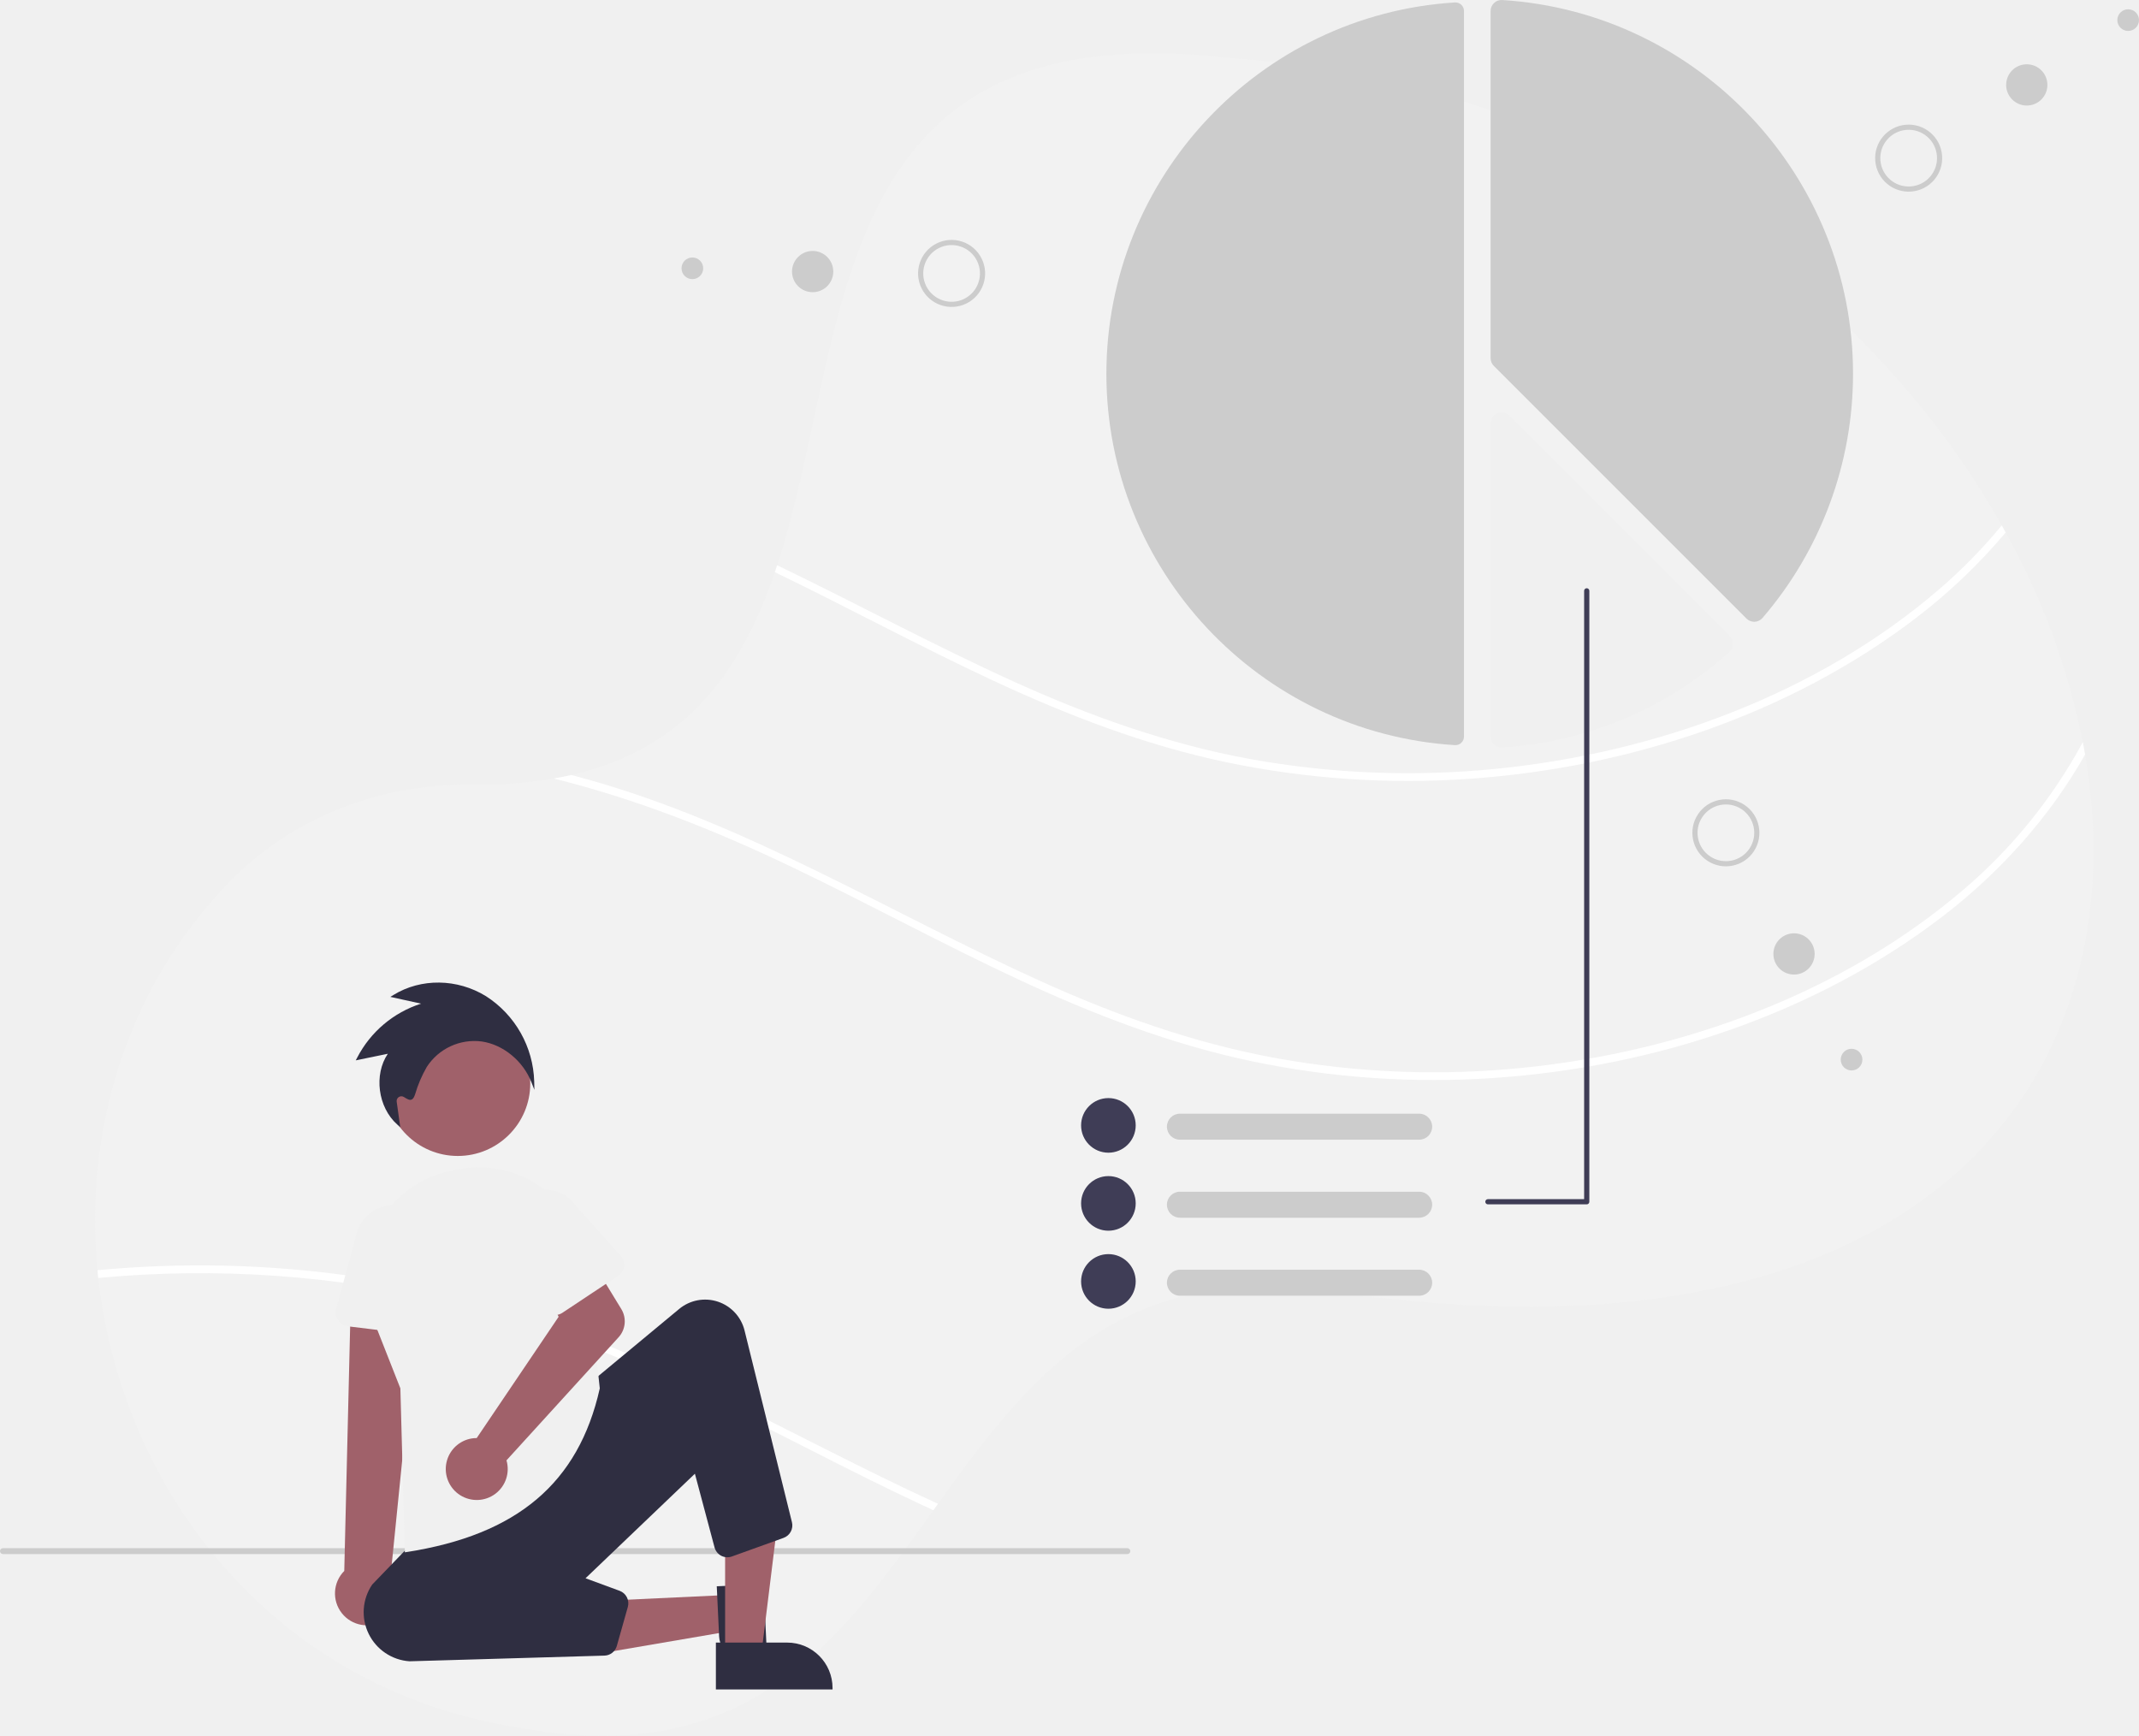
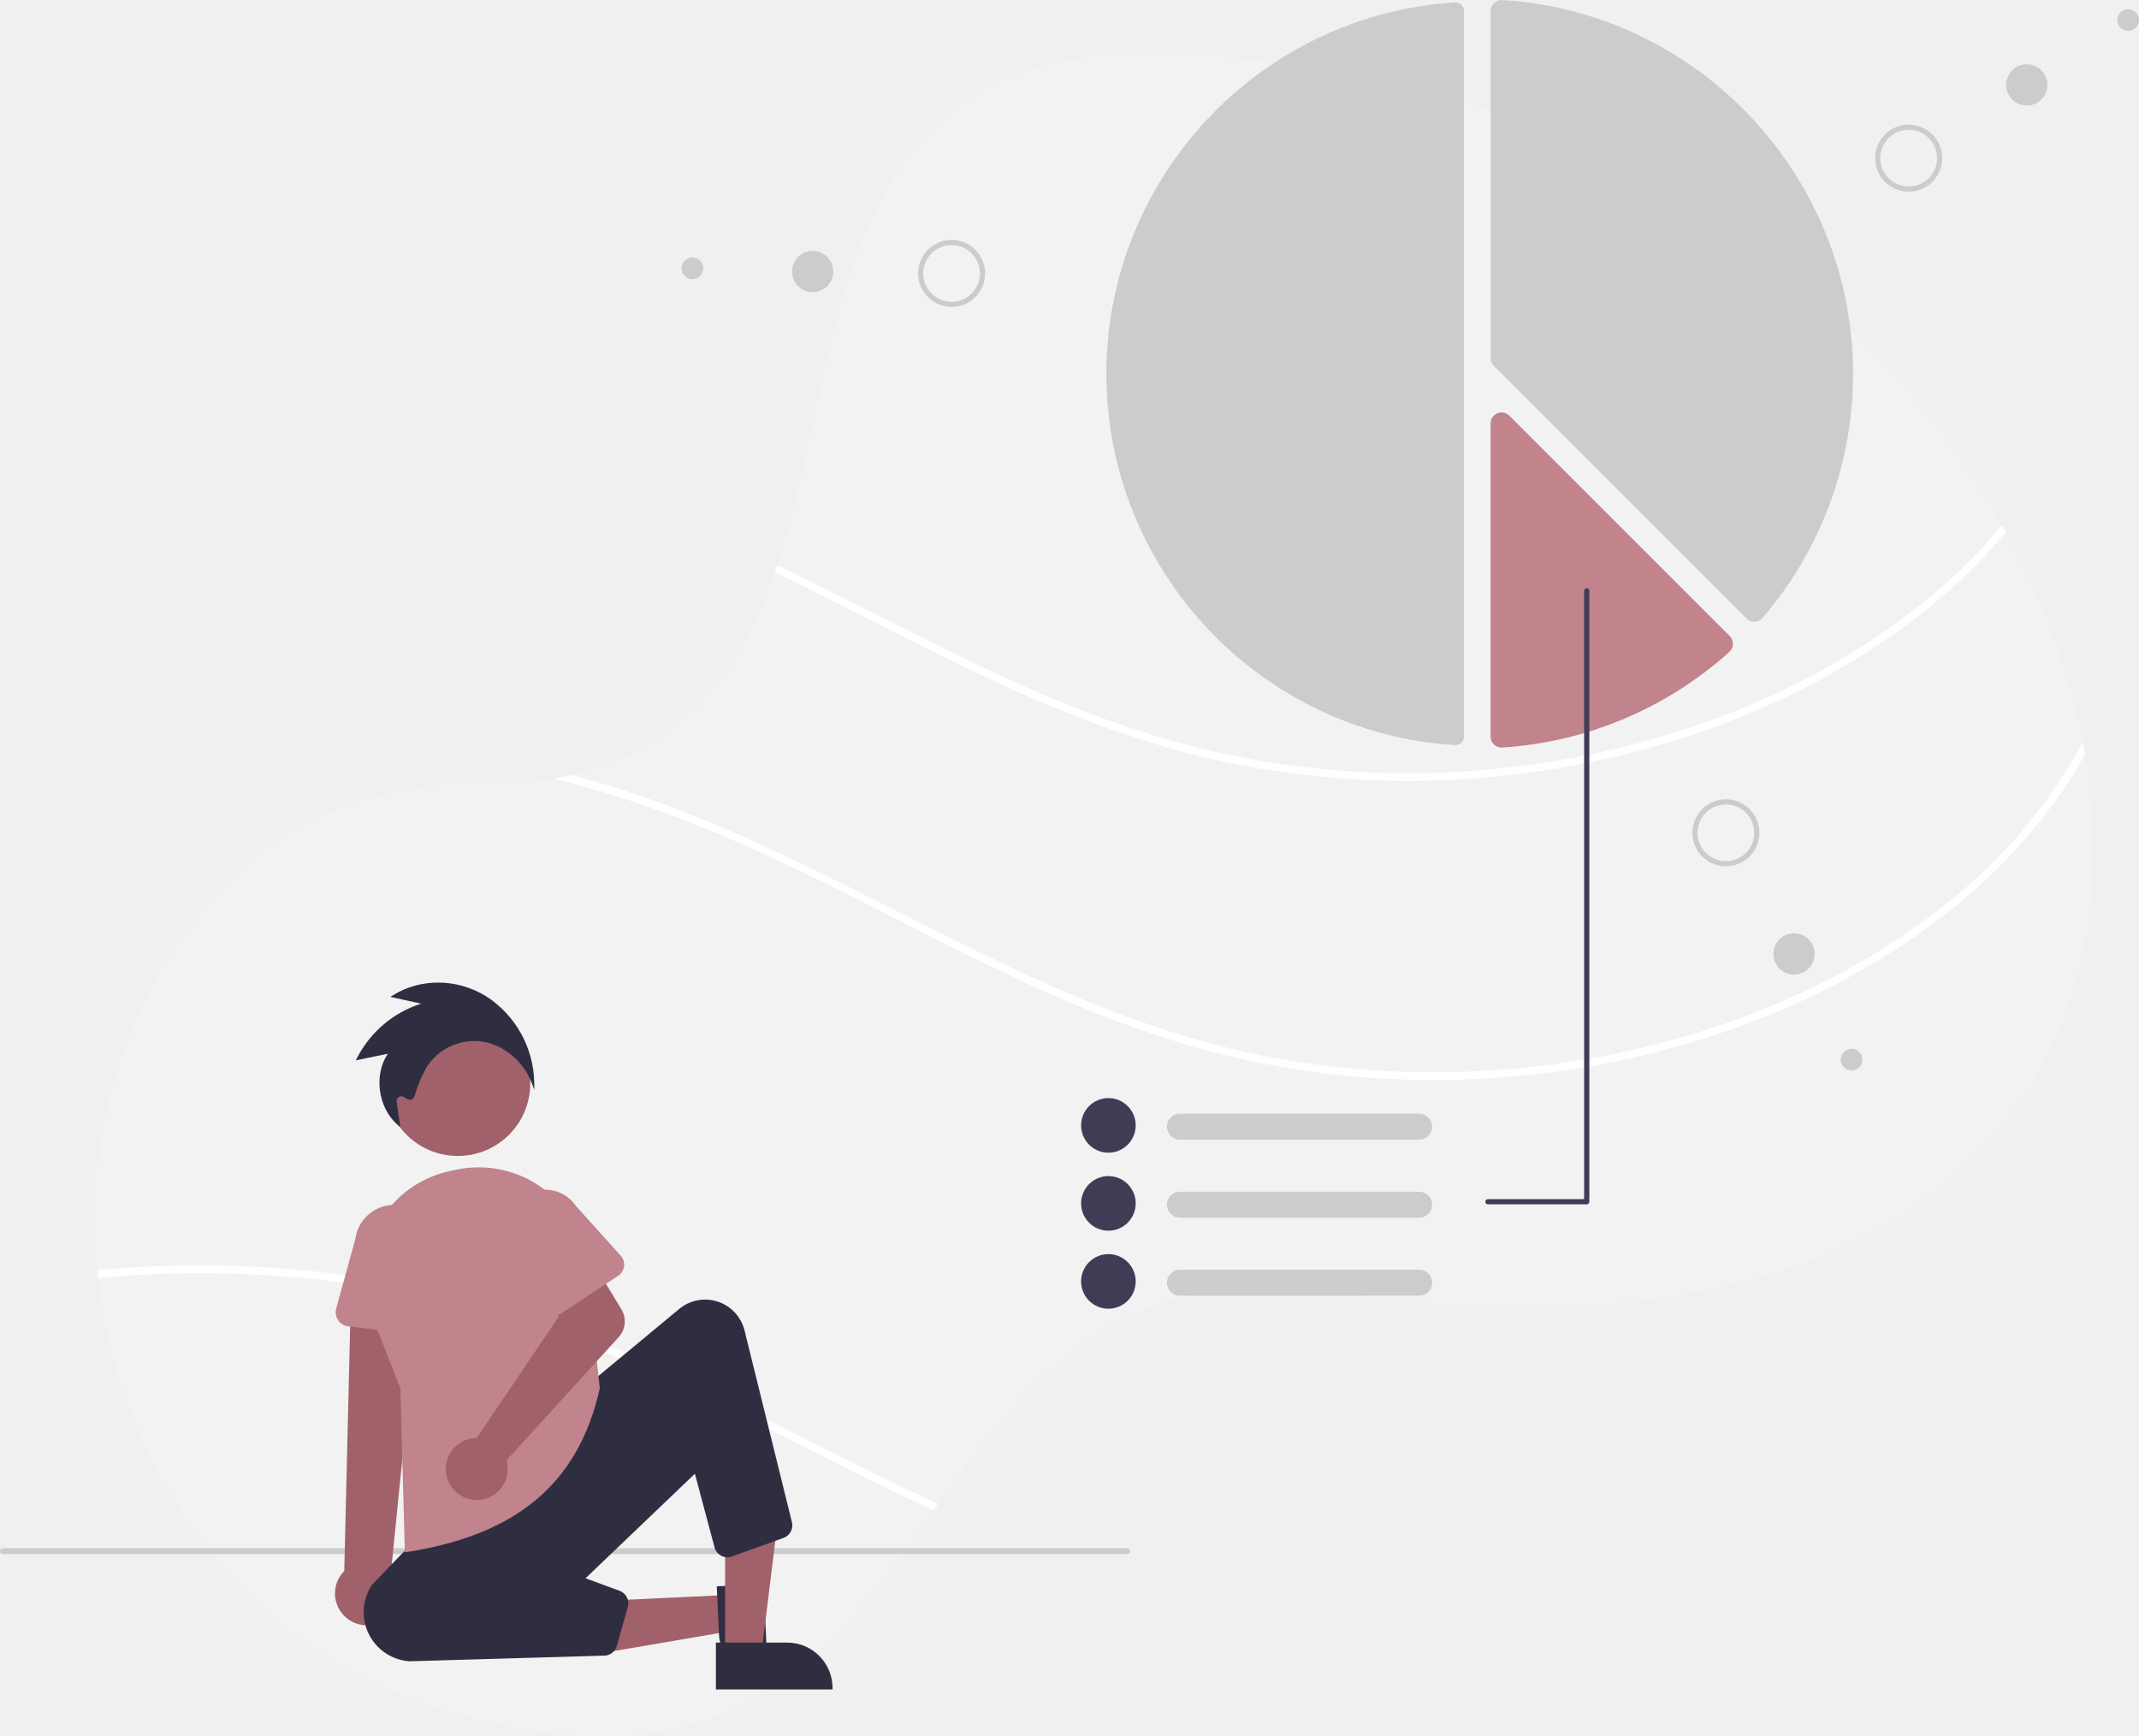
<svg xmlns="http://www.w3.org/2000/svg" data-name="Layer 1" width="724.797" height="588.172" viewBox="0 0 724.797 588.172">
  <path d="M930.373,515.185c-.795,1.529-1.625,3.032-2.481,4.526-32.832,57.199-109.208,92.722-238.013,73.921-73.135-11.183-104.281,29.836-134.44,71.85-.516.725-1.031,1.45-1.555,2.175-31.583,44.059-62.852,88.24-141.036,73.554-82.885-13.105-134.038-80.404-141.953-152.254-.096-.874-.183-1.756-.262-2.63-4.447-46.584,9.296-94.819,44.356-131.234,21.178-21.99,51.267-33.671,82.326-33.304a151.325,151.325,0,0,0,27.922-2.071c2.036-.358,4.01-.751,5.932-1.197,39.568-9.042,57.802-35.925,68.985-68.731.262-.778.524-1.555.778-2.341,25.677-78.237,13.804-188.048,153.399-171.894,124.917,9.208,216.591,78.473,261.558,158.387.446.804.891,1.608,1.328,2.411a243.744,243.744,0,0,1,26.14,71.038c.28,1.398.533,2.796.769,4.194C950.485,448.699,946.317,484.772,930.373,515.185Z" transform="translate(-237.6015 -155.9141)" fill="#f2f2f2" />
  <path d="M917.215,336.354a191.296,191.296,0,0,1-30.115,28.752C844.037,398.131,789.494,416.041,735.685,419.798a300.836,300.836,0,0,1-82.579-5.609c-27.608-5.784-53.94-15.971-79.443-27.87-24.804-11.576-48.873-24.629-73.51-36.528.262-.778.524-1.555.778-2.341,26.865,12.93,53.18,27.18,80.36,39.498,25.607,11.611,52.114,21.082,79.836,26.149a299.78,299.78,0,0,0,83.855,3.285c53.661-5.399,108.248-25.197,149.502-60.615a178.512,178.512,0,0,0,21.405-21.824C916.333,334.746,916.779,335.55,917.215,336.354Z" transform="translate(-237.6015 -155.9141)" fill="#fff" />
  <path d="M730.774,156.736q-.094,0-.188.006C664.37,160.89,612.5,216.161,612.5,282.572c0,66.411,51.87,121.682,118.086,125.829a2.876,2.876,0,0,0,2.168-.779,2.846,2.846,0,0,0,.906-2.094v-245.912a2.886,2.886,0,0,0-2.887-2.88Z" transform="translate(-237.6015 -155.9141)" fill="#ccc" />
  <path d="M832.015,366.6a3.713,3.713,0,0,1-2.618-1.084l-85.617-85.617a3.673,3.673,0,0,1-1.083-2.614v-117.67a3.66,3.66,0,0,1,1.166-2.692,3.716,3.716,0,0,1,2.782-1.001C813.292,160.097,865.5,215.729,865.5,282.572A126.893,126.893,0,0,1,834.821,365.313a3.717,3.717,0,0,1-2.669,1.285Q832.083,366.601,832.015,366.6Z" transform="translate(-237.6015 -155.9141)" fill="#ccc" />
-   <path d="M746.408,409.229a3.727,3.727,0,0,1-2.545-1.007,3.662,3.662,0,0,1-1.167-2.695V299.358a3.697,3.697,0,0,1,6.31-2.614l74.711,74.711a3.704,3.704,0,0,1-.139,5.367,127.174,127.174,0,0,1-76.942,32.399C746.561,409.227,746.484,409.229,746.408,409.229Z" transform="translate(-237.6015 -155.9141)" fill="#f0f0f0" />
+   <path d="M746.408,409.229a3.727,3.727,0,0,1-2.545-1.007,3.662,3.662,0,0,1-1.167-2.695V299.358a3.697,3.697,0,0,1,6.31-2.614l74.711,74.711a3.704,3.704,0,0,1-.139,5.367,127.174,127.174,0,0,1-76.942,32.399C746.561,409.227,746.484,409.229,746.408,409.229Z" transform="translate(-237.6015 -155.9141)" fill="#c1838c" />
  <path d="M944.125,411.585c-11.987,21.256-28.91,40.005-48.288,54.866-43.063,33.025-97.606,50.935-151.415,54.692a300.836,300.836,0,0,1-82.579-5.609c-27.608-5.784-53.94-15.971-79.443-27.87-25.965-12.118-51.136-25.861-76.988-38.205-25.825-12.336-52.368-22.855-80.176-29.74,2.036-.358,4.01-.751,5.932-1.197q2.726.708,5.434,1.468c54.377,15.202,102.368,45.16,153.425,68.303,25.607,11.611,52.114,21.082,79.836,26.149a299.78,299.78,0,0,0,83.855,3.285c53.661-5.399,108.248-25.197,149.502-60.615a174.255,174.255,0,0,0,40.136-49.72C943.635,408.789,943.889,410.187,944.125,411.585Z" transform="translate(-237.6015 -155.9141)" fill="#fff" />
  <path d="M404.277,598.218c53.573,14.975,100.944,44.277,151.162,67.264-.516.725-1.031,1.45-1.555,2.175-1.276-.585-2.542-1.171-3.809-1.765-25.965-12.118-51.136-25.861-76.988-38.205-26.376-12.598-53.495-23.301-81.95-30.177a366.179,366.179,0,0,0-120.243-8.553c-.096-.874-.183-1.756-.262-2.63A368.936,368.936,0,0,1,404.277,598.218Z" transform="translate(-237.6015 -155.9141)" fill="#fff" />
  <path d="M619.602,682.515h-381a1,1,0,1,1,0-2h381a1,1,0,0,1,0,2Z" transform="translate(-237.6015 -155.9141)" fill="#ccc" />
  <circle cx="155.119" cy="367.136" r="24.561" fill="#a0616a" />
  <polygon points="247.019 540.442 247.592 552.689 200.629 560.729 199.783 542.655 247.019 540.442" fill="#a0616a" />
  <path d="M496.345,692.677l1.304,27.841-.499.023a18.991,18.991,0,0,1-11.017-2.665c-2.998-1.911-4.724-4.557-4.86-7.451l0-.001-.796-17.004Z" transform="translate(-237.6015 -155.9141)" fill="#2f2e41" />
  <polygon points="245.705 560.594 257.965 560.593 263.797 513.305 245.703 513.306 245.705 560.594" fill="#a0616a" />
  <path d="M480.179,712.505l24.144-.001h.001a15.386,15.386,0,0,1,15.386,15.386v.5l-39.531.001Z" transform="translate(-237.6015 -155.9141)" fill="#2f2e41" />
  <path d="M367.564,705.053a10.743,10.743,0,0,0,2.501-16.282l9.785-97.354-23.305,1.629-2.29,95.184a10.801,10.801,0,0,0,13.309,16.823Z" transform="translate(-237.6015 -155.9141)" fill="#a0616a" />
-   <path d="M379.736,608.292,355.587,605.349a4.817,4.817,0,0,1-4.062-6.058l6.431-23.386a13.377,13.377,0,0,1,26.549,3.314l.63,24.168a4.817,4.817,0,0,1-5.398,4.905Z" transform="translate(-237.6015 -155.9141)" fill="#f0f0f0" />
+   <path d="M379.736,608.292,355.587,605.349a4.817,4.817,0,0,1-4.062-6.058l6.431-23.386a13.377,13.377,0,0,1,26.549,3.314l.63,24.168a4.817,4.817,0,0,1-5.398,4.905Z" transform="translate(-237.6015 -155.9141)" fill="#c1838c" />
  <path d="M376.358,718.843a16.662,16.662,0,0,1-12.635-26.002l15.774-16.376,57.5-51.5,30.74-25.509a13.765,13.765,0,0,1,22.153,7.29L505.951,671.715a4.49,4.49,0,0,1-2.844,5.314L485.598,683.332a4.5,4.5,0,0,1-5.872-3.074l-6.66-24.976L436.008,690.709l11.562,4.256a4.519,4.519,0,0,1,2.777,5.444L446.61,713.647a4.482,4.482,0,0,1-4.2,3.275Z" transform="translate(-237.6015 -155.9141)" fill="#2f2e41" />
-   <path d="M374.787,681.917l-1.521-55.554-9.594-24.366a36.666,36.666,0,0,1,26.671-49.346q1.185-.246,2.363-.479h0a36.661,36.661,0,0,1,43.623,32.372l4.509,41.822-.018.08c-7.189,31.978-27.992,49.576-65.47,55.384Z" transform="translate(-237.6015 -155.9141)" fill="#f0f0f0" />
+   <path d="M374.787,681.917l-1.521-55.554-9.594-24.366a36.666,36.666,0,0,1,26.671-49.346q1.185-.246,2.363-.479h0a36.661,36.661,0,0,1,43.623,32.372l4.509,41.822-.018.08c-7.189,31.978-27.992,49.576-65.47,55.384Z" transform="translate(-237.6015 -155.9141)" fill="#c1838c" />
  <path d="M397.478,643.328a10.526,10.526,0,0,1,1.653-.123l27.759-41.096-5.257-10.841,15.323-10.072,11.172,18.287a8,8,0,0,1-.912,9.558l-37.992,41.713a10.497,10.497,0,1,1-11.745-7.425Z" transform="translate(-237.6015 -155.9141)" fill="#a0616a" />
-   <path d="M424.461,601.345a4.495,4.495,0,0,1-2.861-2.42l-9.6-20.443a12.497,12.497,0,0,1,20.779-13.891l15.168,16.833a4.5,4.5,0,0,1-.853,6.761l-18.931,12.576A4.495,4.495,0,0,1,424.461,601.345Z" transform="translate(-237.6015 -155.9141)" fill="#f0f0f0" />
+   <path d="M424.461,601.345a4.495,4.495,0,0,1-2.861-2.42l-9.6-20.443a12.497,12.497,0,0,1,20.779-13.891l15.168,16.833a4.5,4.5,0,0,1-.853,6.761l-18.931,12.576A4.495,4.495,0,0,1,424.461,601.345Z" transform="translate(-237.6015 -155.9141)" fill="#c1838c" />
  <path d="M718.485,542.101h-81.07a4.406,4.406,0,0,1,0-8.812h81.07a4.406,4.406,0,0,1,0,8.812Z" transform="translate(-237.6015 -155.9141)" fill="#ccc" />
  <path d="M613.182,546.507a9.253,9.253,0,1,1,9.253-9.253A9.263,9.263,0,0,1,613.182,546.507Z" transform="translate(-237.6015 -155.9141)" fill="#3f3d56" />
  <path d="M718.485,568.537h-81.07a4.406,4.406,0,1,1,0-8.812h81.07a4.406,4.406,0,1,1,0,8.812Z" transform="translate(-237.6015 -155.9141)" fill="#ccc" />
  <path d="M613.182,572.943a9.253,9.253,0,1,1,9.253-9.253A9.263,9.263,0,0,1,613.182,572.943Z" transform="translate(-237.6015 -155.9141)" fill="#3f3d56" />
  <path d="M718.485,594.973h-81.07a4.406,4.406,0,0,1,0-8.812h81.07a4.406,4.406,0,0,1,0,8.812Z" transform="translate(-237.6015 -155.9141)" fill="#ccc" />
  <path d="M613.182,599.379a9.253,9.253,0,1,1,9.253-9.253A9.263,9.263,0,0,1,613.182,599.379Z" transform="translate(-237.6015 -155.9141)" fill="#3f3d56" />
  <path d="M741.777,564.012h33.485a.881.881,0,0,0,.881-.881V356.12a.881.881,0,1,0-1.762,0V562.25H741.777a.881.881,0,1,0,0,1.762Z" transform="translate(-237.6015 -155.9141)" fill="#3f3d56" />
  <path d="M885.263,220.82h0a11.358,11.358,0,1,1,10.409-12.233A11.358,11.358,0,0,1,885.263,220.82Zm-.14-1.742h0a9.61,9.61,0,1,0-10.351-8.808A9.61,9.61,0,0,0,885.123,219.078Z" transform="translate(-237.6015 -155.9141)" fill="#ccc" />
  <circle cx="686.77" cy="28.774" r="6.989" fill="#ccc" />
  <circle cx="721.125" cy="6.815" r="3.671" fill="#ccc" />
  <path d="M831.896,444.374a11.358,11.358,0,1,1-3.215-15.737h0A11.37,11.37,0,0,1,831.896,444.374Zm-17.494-11.559a9.61,9.61,0,1,0,13.316-2.72h0A9.621,9.621,0,0,0,814.402,432.815Z" transform="translate(-237.6015 -155.9141)" fill="#ccc" />
  <circle cx="607.901" cy="323.241" r="6.989" fill="#ccc" />
  <circle cx="627.397" cy="359.051" r="3.671" fill="#ccc" />
  <path d="M549.879,253.62a11.358,11.358,0,1,1,15.225,5.117h0A11.37,11.37,0,0,1,549.879,253.62Zm18.777-9.331a9.61,9.61,0,1,0-4.329,12.883h0A9.621,9.621,0,0,0,568.656,244.289Z" transform="translate(-237.6015 -155.9141)" fill="#ccc" />
  <circle cx="275.365" cy="92.022" r="6.989" fill="#ccc" />
  <circle cx="234.607" cy="90.915" r="3.671" fill="#ccc" />
  <path d="M418.676,525.199l-1.024-2.609c-2.824-7.199-9.578-12.732-16.806-13.769a19.208,19.208,0,0,0-18.638,8.642,42.1,42.1,0,0,0-3.932,9.203c-.322.957-.647,1.649-1.271,1.858-.702.253-1.401-.18-2.559-.898a1.602,1.602,0,0,0-2.43,1.578l1.214,8.67-1.016-.904c-6.613-5.886-7.971-16.961-3.194-23.988l-10.871,2.234.49-.935a37.127,37.127,0,0,1,21.644-18.28l-10.413-2.293,1.053-.649c9.325-5.745,21.627-5.583,31.34.403a35.543,35.543,0,0,1,16.356,28.935Z" transform="translate(-237.6015 -155.9141)" fill="#2f2e41" />
</svg>
